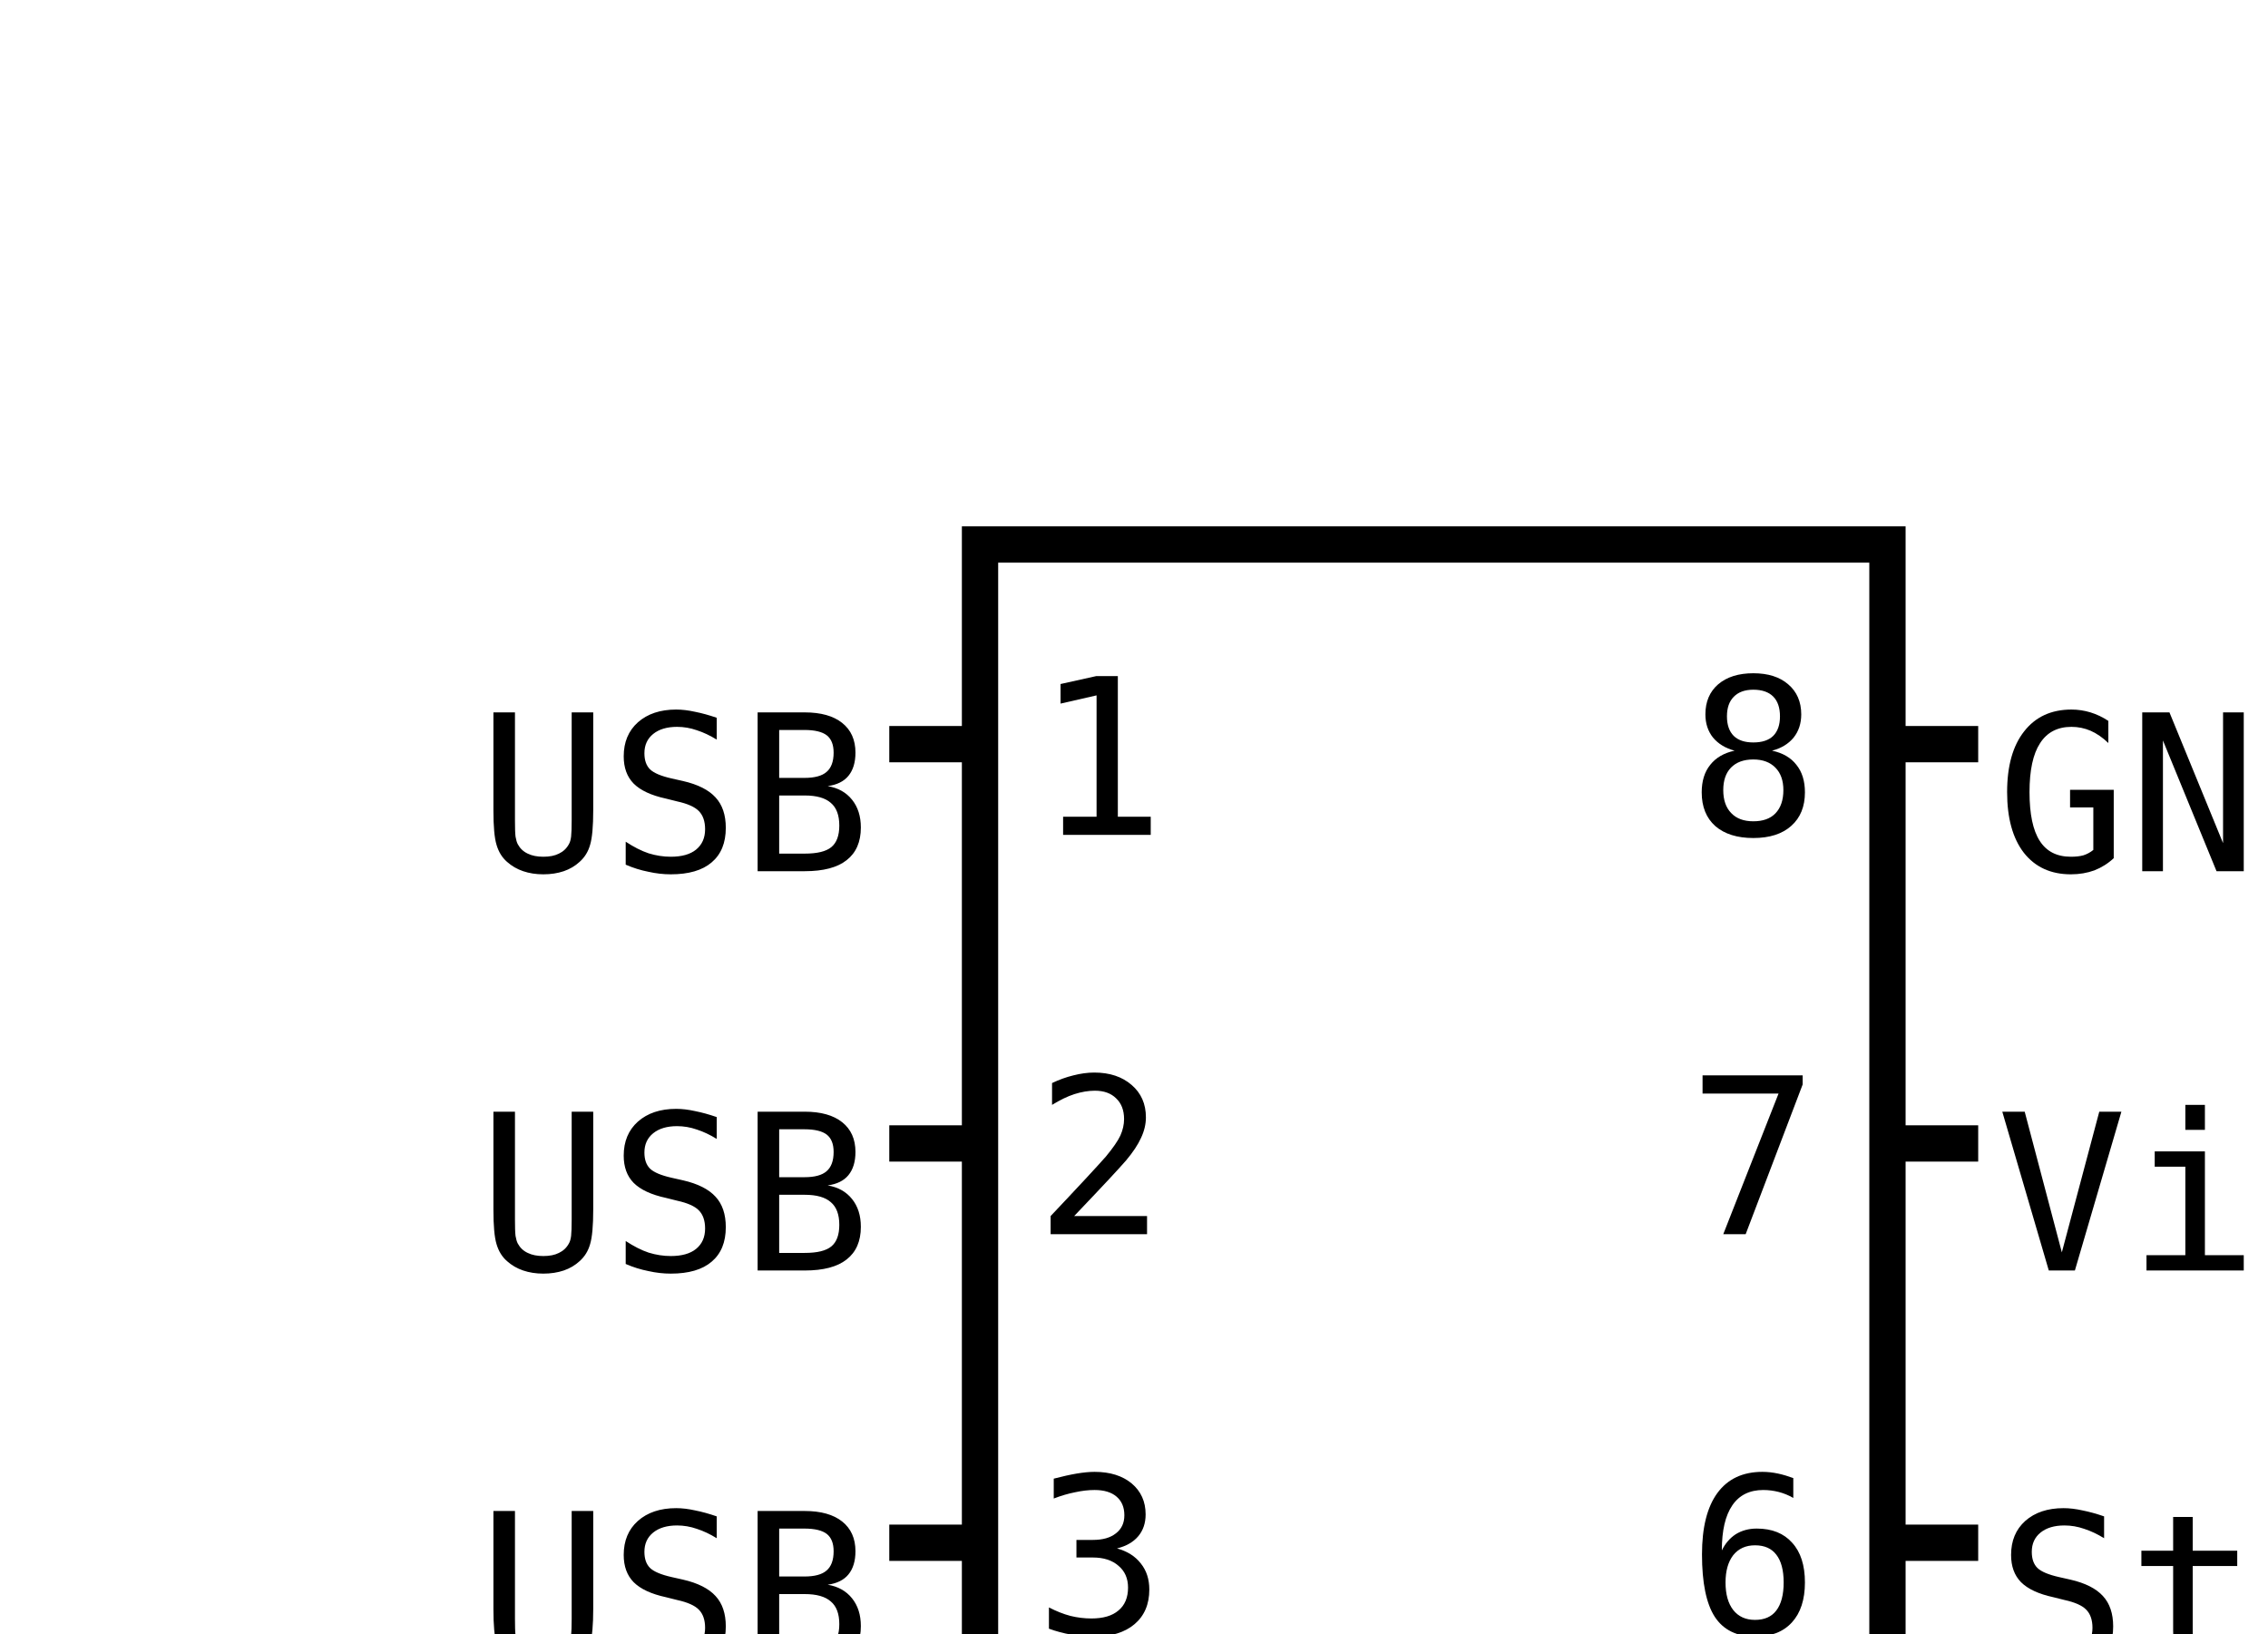
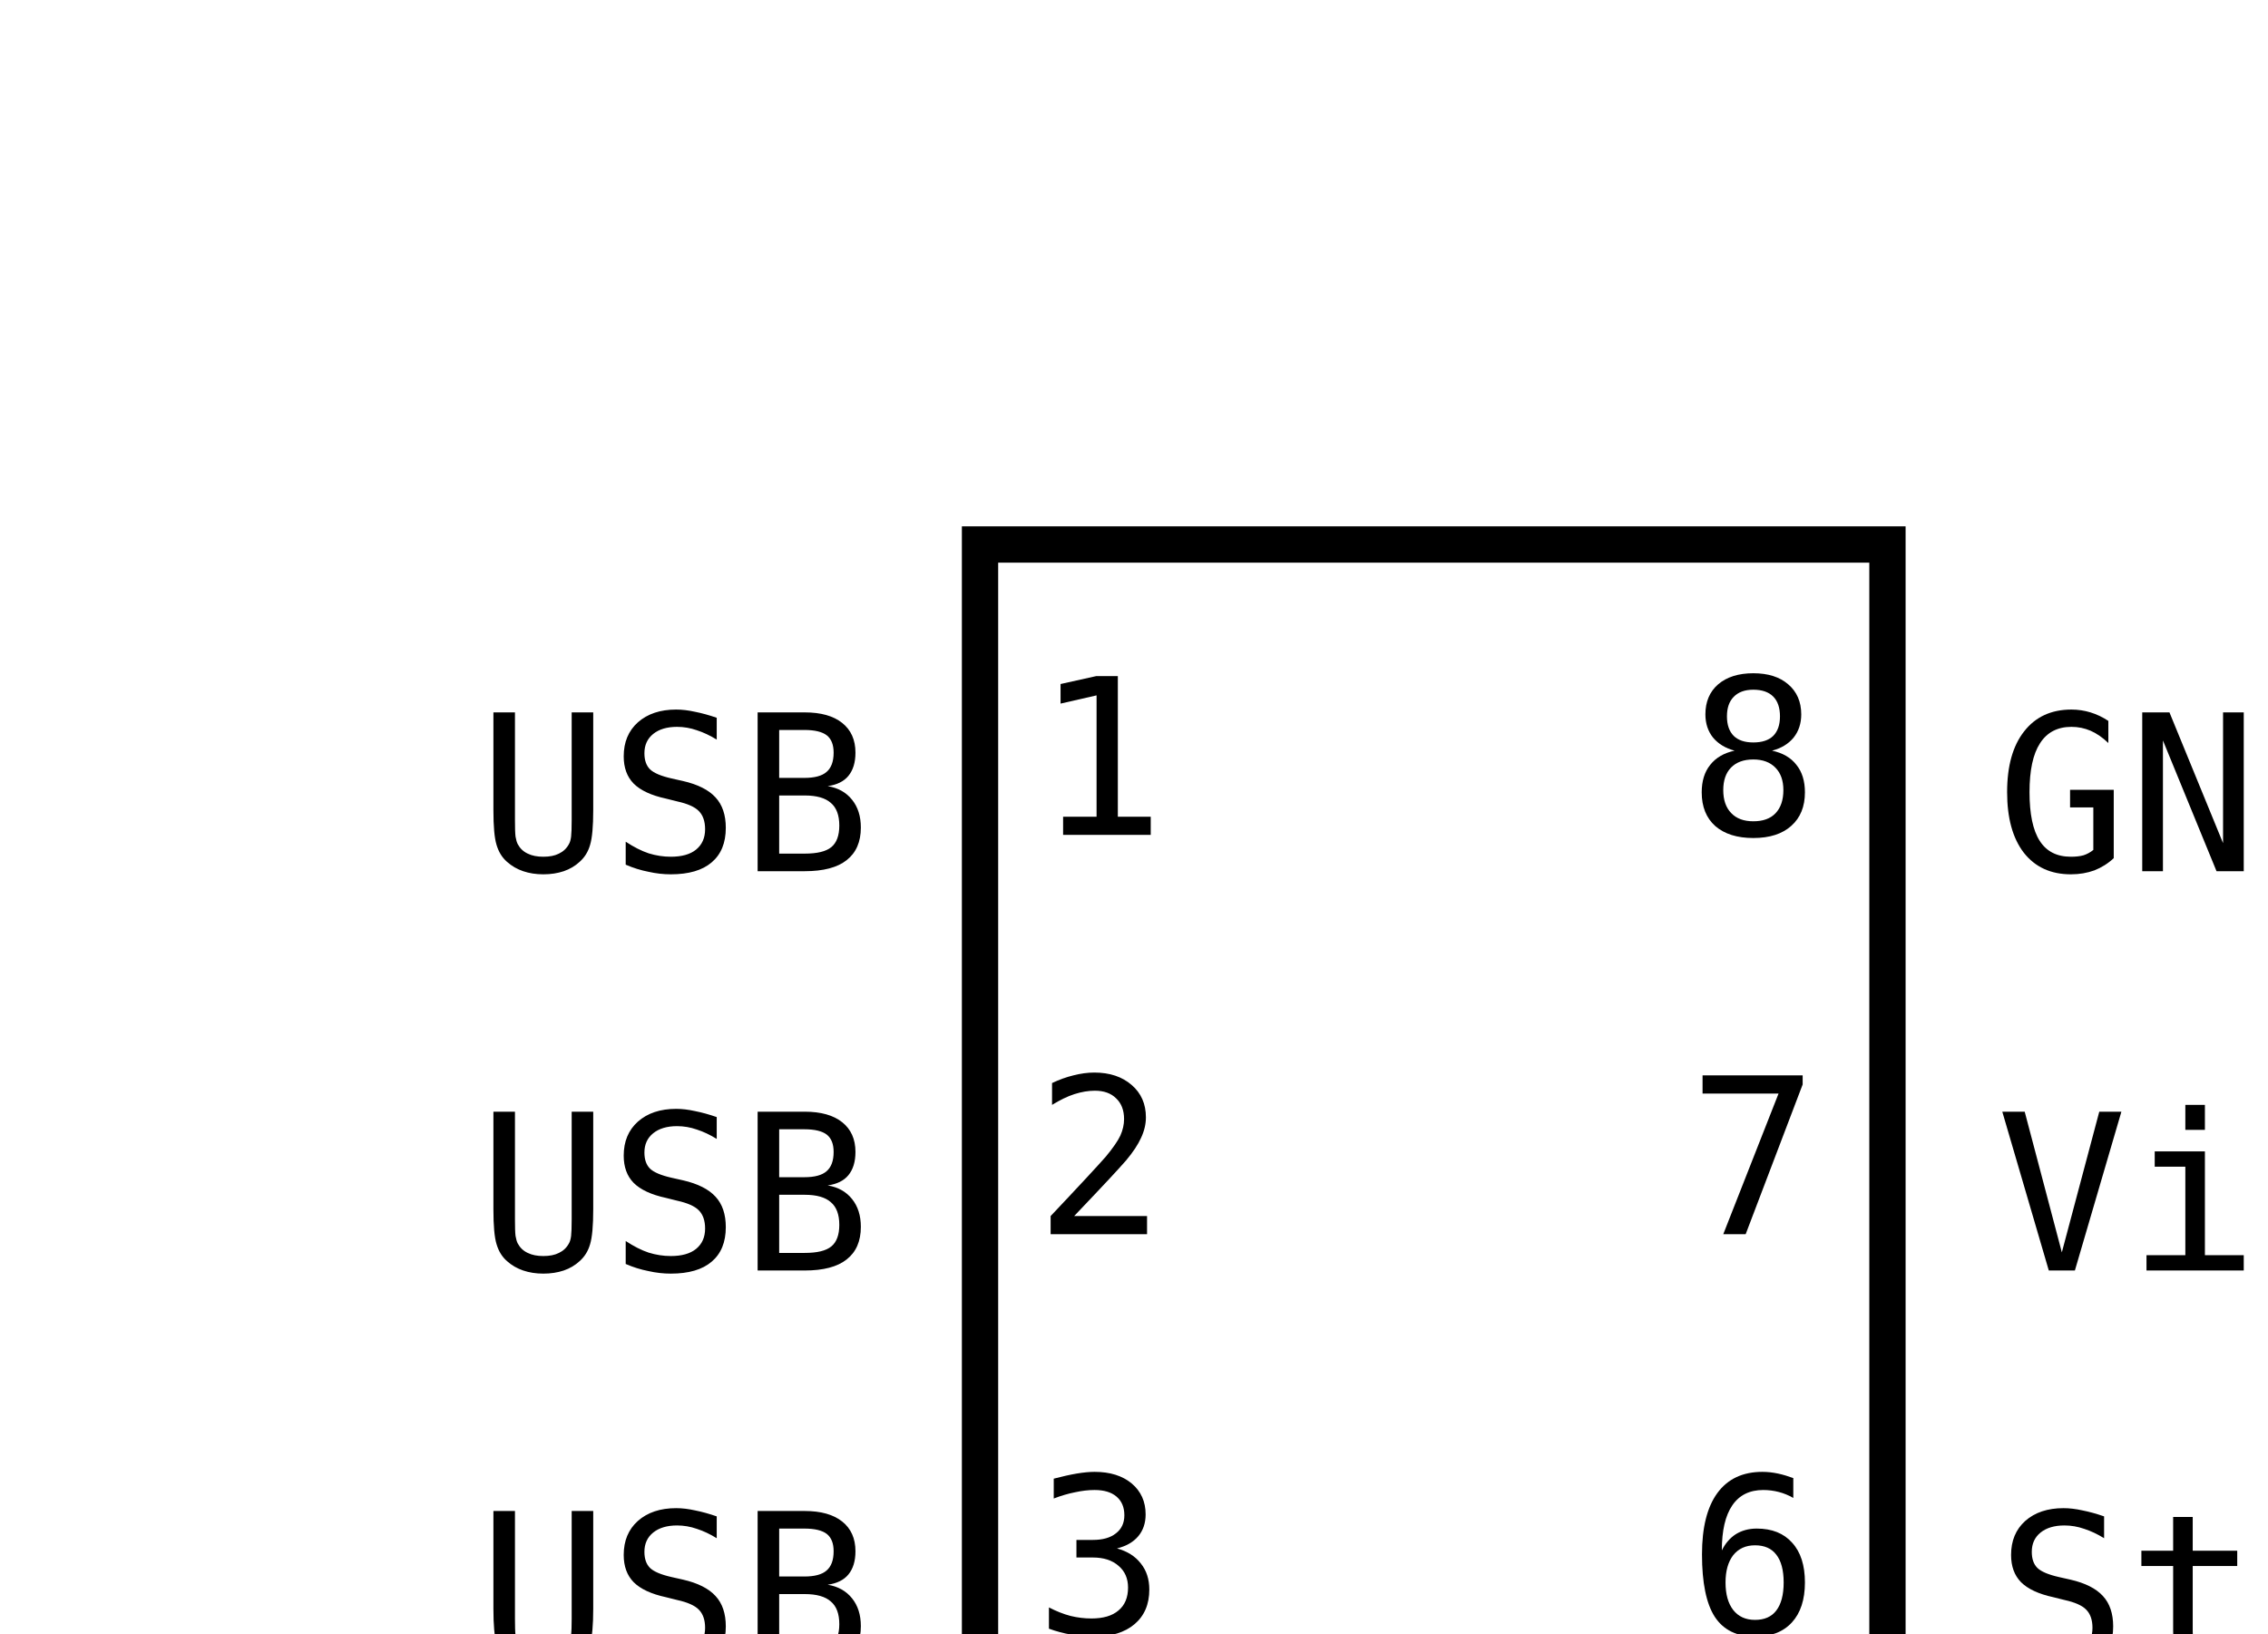
<svg xmlns="http://www.w3.org/2000/svg" version="1.1">
  <rect x="54" y="30" width="50" height="88" fill="none" stroke-width="2" stroke="black" />
-   <text x="93" y="46" font-family="monospace" fill="black">8</text>
-   <line x1="104" y1="41" x2="109" y2="41" stroke="black" stroke-width="2" />
-   <text x="110" y="48" transform="rotate(0 110 48)" font-family="monospace" fill="black">GND</text>
-   <text x="93" y="68" font-family="monospace" fill="black">7</text>
-   <line x1="104" y1="63" x2="109" y2="63" stroke="black" stroke-width="2" />
-   <text x="110" y="70" transform="rotate(0 110 70)" font-family="monospace" fill="black">Vin</text>
-   <text x="93" y="90" font-family="monospace" fill="black">6</text>
-   <line x1="104" y1="85" x2="109" y2="85" stroke="black" stroke-width="2" />
-   <text x="110" y="92" transform="rotate(0 110 92)" font-family="monospace" fill="black">Status</text>
-   <text x="93" y="112" font-family="monospace" fill="black">5</text>
-   <line x1="104" y1="107" x2="109" y2="107" stroke="black" stroke-width="2" />
-   <text x="110" y="114" transform="rotate(0 110 114)" font-family="monospace" fill="black">Reset</text>
-   <text x="57" y="46" font-family="monospace" fill="black">1</text>
-   <line x1="54" y1="41" x2="49" y2="41" stroke="black" stroke-width="2" />
-   <text x="48" y="48" transform="rotate(0 48 48)" font-family="monospace" fill="black" text-anchor="end">USB</text>
-   <text x="57" y="68" font-family="monospace" fill="black">2</text>
-   <line x1="54" y1="63" x2="49" y2="63" stroke="black" stroke-width="2" />
-   <text x="48" y="70" transform="rotate(0 48 70)" font-family="monospace" fill="black" text-anchor="end">USB</text>
-   <text x="57" y="90" font-family="monospace" fill="black">3</text>
-   <line x1="54" y1="85" x2="49" y2="85" stroke="black" stroke-width="2" />
-   <text x="48" y="92" transform="rotate(0 48 92)" font-family="monospace" fill="black" text-anchor="end">USB</text>
-   <text x="57" y="112" font-family="monospace" fill="black">4</text>
-   <line x1="54" y1="107" x2="49" y2="107" stroke="black" stroke-width="2" />
-   <text x="48" y="114" transform="rotate(0 48 114)" font-family="monospace" fill="black" text-anchor="end">USB</text>
+   <text x="93" y="46" font-family="monospace" fill="#onlyhasleft/rightsections">8</text>
+   <line x1="104" y1="41" x2="109" y2="41" stroke="#onlyhasleft/rightsections" stroke-width="2" />
+   <text x="110" y="48" transform="rotate(0 110 48)" font-family="monospace" fill="#onlyhasleft/rightsections">GND</text>
+   <text x="93" y="68" font-family="monospace" fill="#onlyhasleft/rightsections">7</text>
+   <line x1="104" y1="63" x2="109" y2="63" stroke="#onlyhasleft/rightsections" stroke-width="2" />
+   <text x="110" y="70" transform="rotate(0 110 70)" font-family="monospace" fill="#onlyhasleft/rightsections">Vin</text>
+   <text x="93" y="90" font-family="monospace" fill="#onlyhasleft/rightsections">6</text>
+   <line x1="104" y1="85" x2="109" y2="85" stroke="#onlyhasleft/rightsections" stroke-width="2" />
+   <text x="110" y="92" transform="rotate(0 110 92)" font-family="monospace" fill="#onlyhasleft/rightsections">Status</text>
+   <text x="93" y="112" font-family="monospace" fill="#onlyhasleft/rightsections">5</text>
+   <line x1="104" y1="107" x2="109" y2="107" stroke="#onlyhasleft/rightsections" stroke-width="2" />
+   <text x="110" y="114" transform="rotate(0 110 114)" font-family="monospace" fill="#onlyhasleft/rightsections">Reset</text>
+   <text x="57" y="46" font-family="monospace" fill="#onlyhasleft/rightsections">1</text>
+   <line x1="54" y1="41" x2="49" y2="41" stroke="#onlyhasleft/rightsections" stroke-width="2" />
+   <text x="48" y="48" transform="rotate(0 48 48)" font-family="monospace" fill="#onlyhasleft/rightsections" text-anchor="end">USB</text>
+   <text x="57" y="68" font-family="monospace" fill="#onlyhasleft/rightsections">2</text>
+   <line x1="54" y1="63" x2="49" y2="63" stroke="#onlyhasleft/rightsections" stroke-width="2" />
+   <text x="48" y="70" transform="rotate(0 48 70)" font-family="monospace" fill="#onlyhasleft/rightsections" text-anchor="end">USB</text>
+   <text x="57" y="90" font-family="monospace" fill="#onlyhasleft/rightsections">3</text>
+   <line x1="54" y1="85" x2="49" y2="85" stroke="#onlyhasleft/rightsections" stroke-width="2" />
+   <text x="48" y="92" transform="rotate(0 48 92)" font-family="monospace" fill="#onlyhasleft/rightsections" text-anchor="end">USB</text>
+   <text x="57" y="112" font-family="monospace" fill="#onlyhasleft/rightsections">4</text>
+   <line x1="54" y1="107" x2="49" y2="107" stroke="#onlyhasleft/rightsections" stroke-width="2" />
+   <text x="48" y="114" transform="rotate(0 48 114)" font-family="monospace" fill="#onlyhasleft/rightsections" text-anchor="end">USB</text>
</svg>
